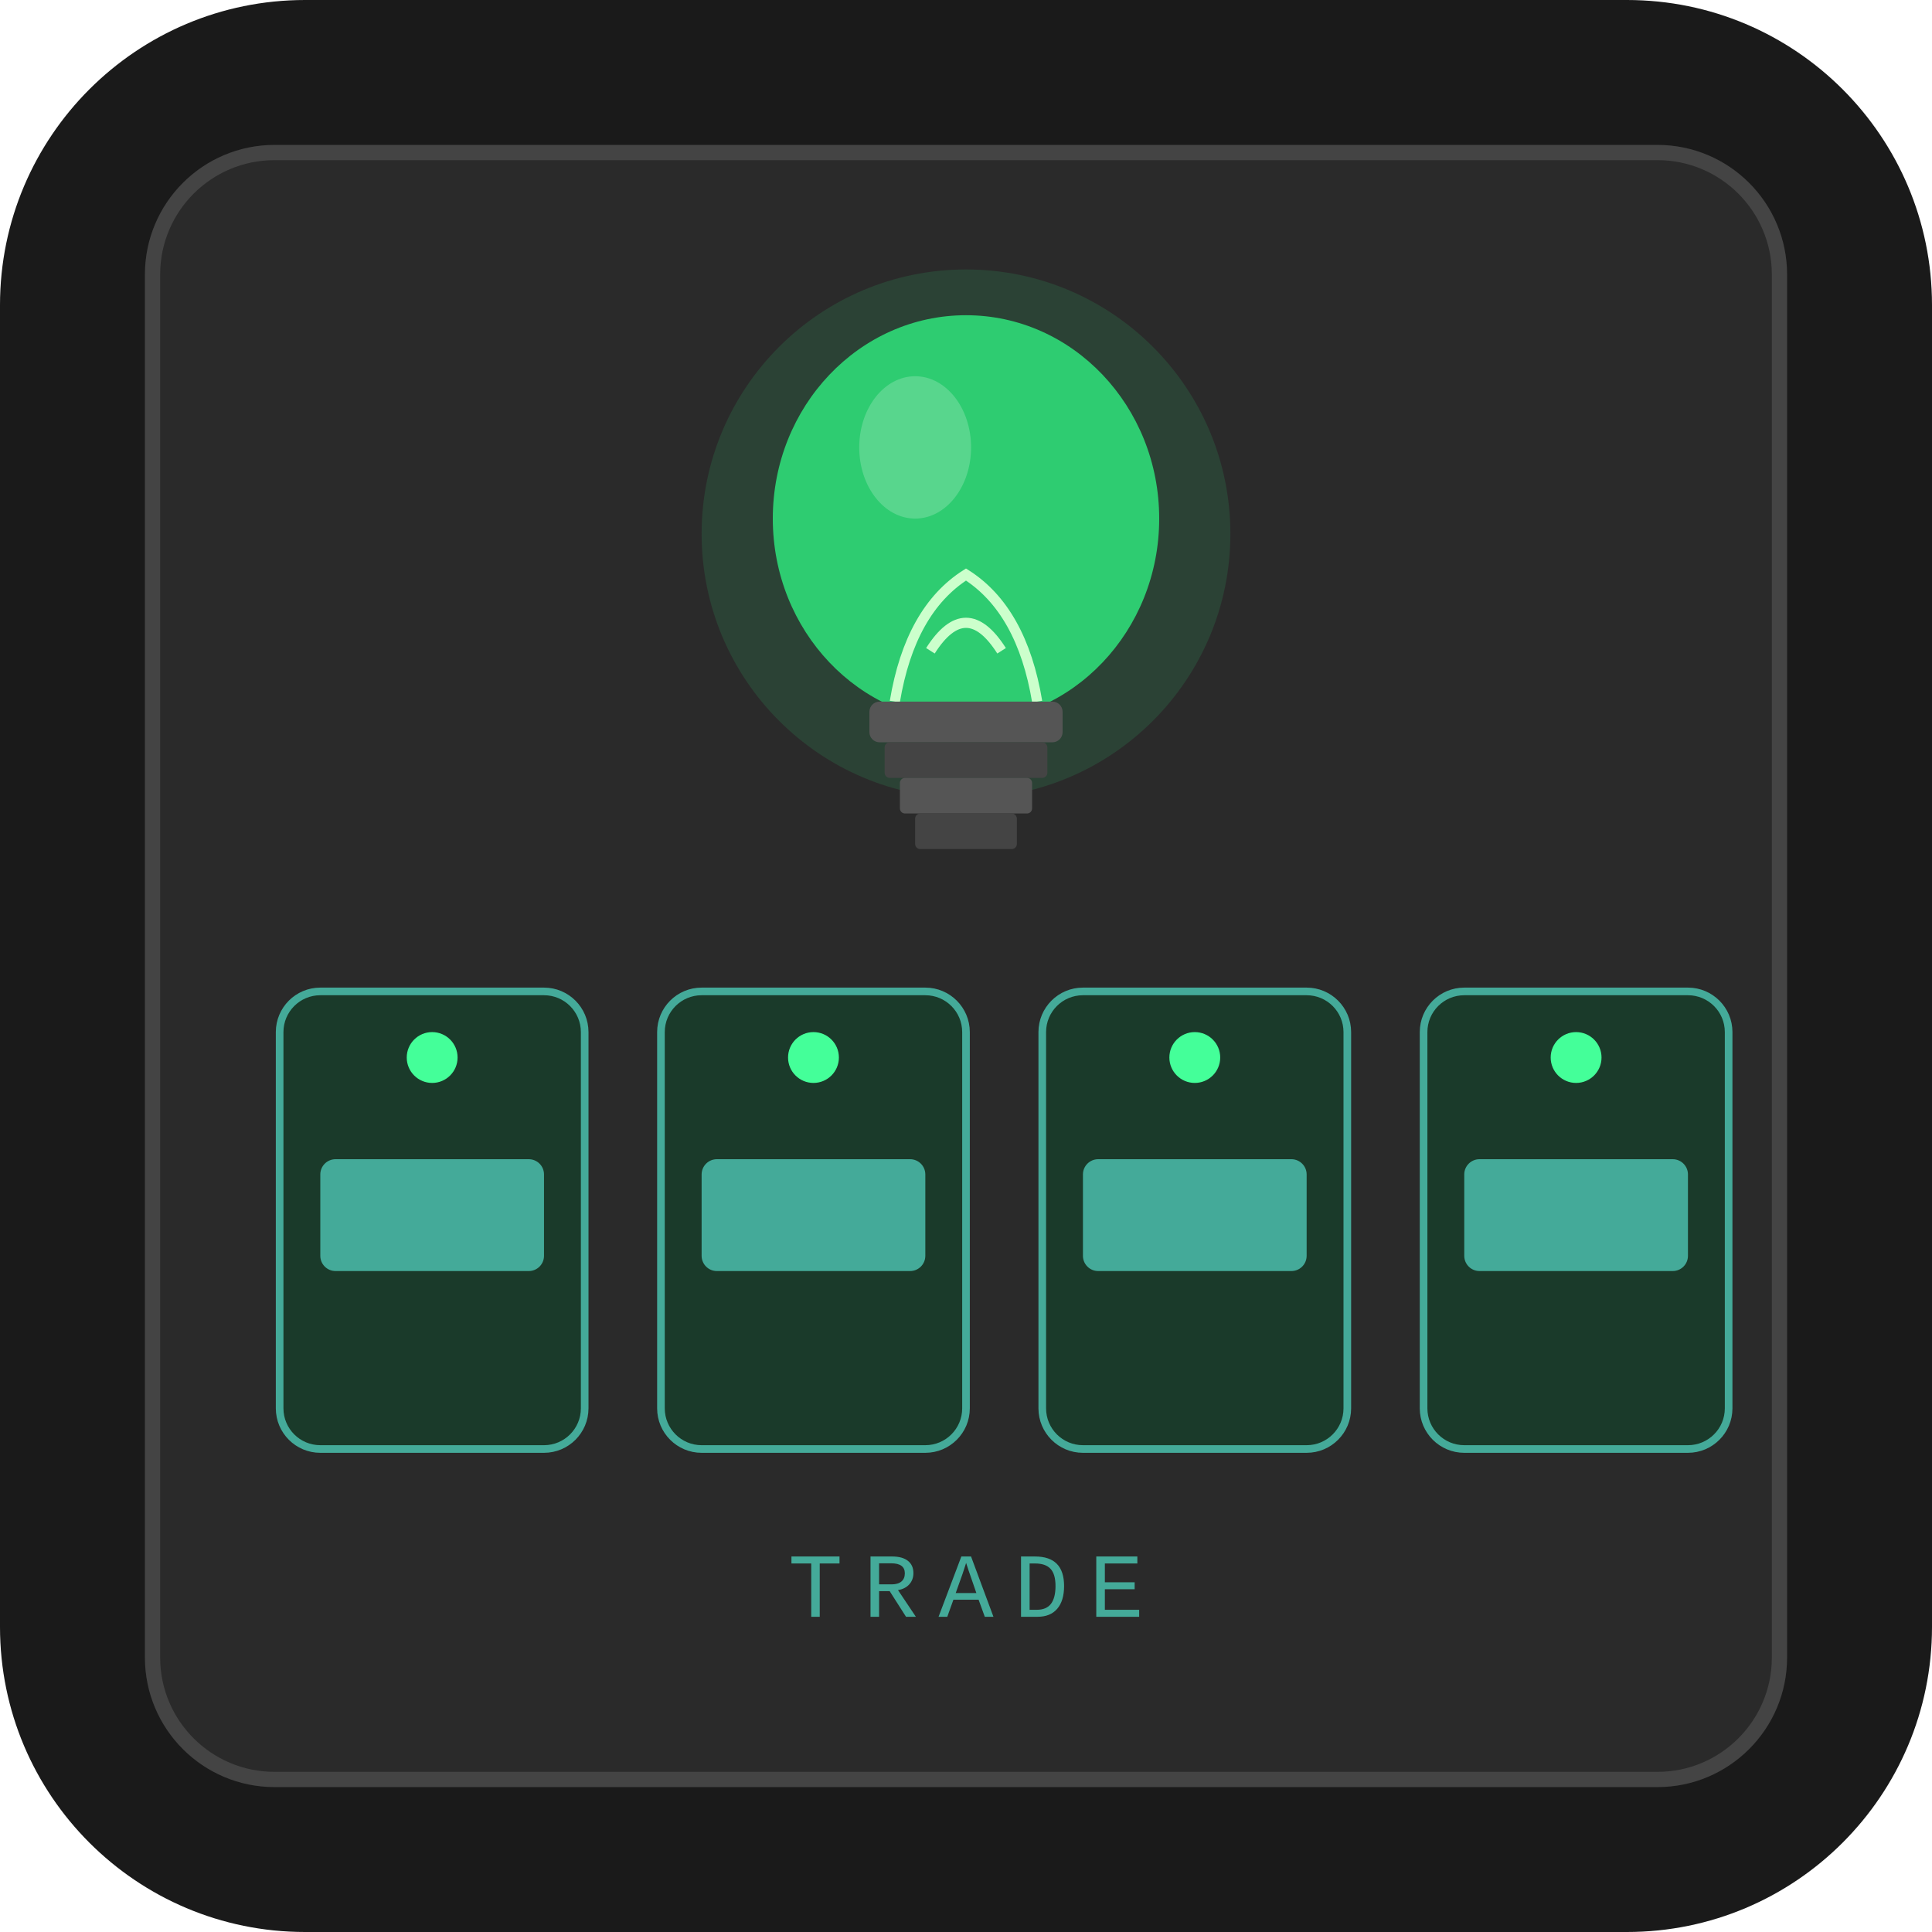
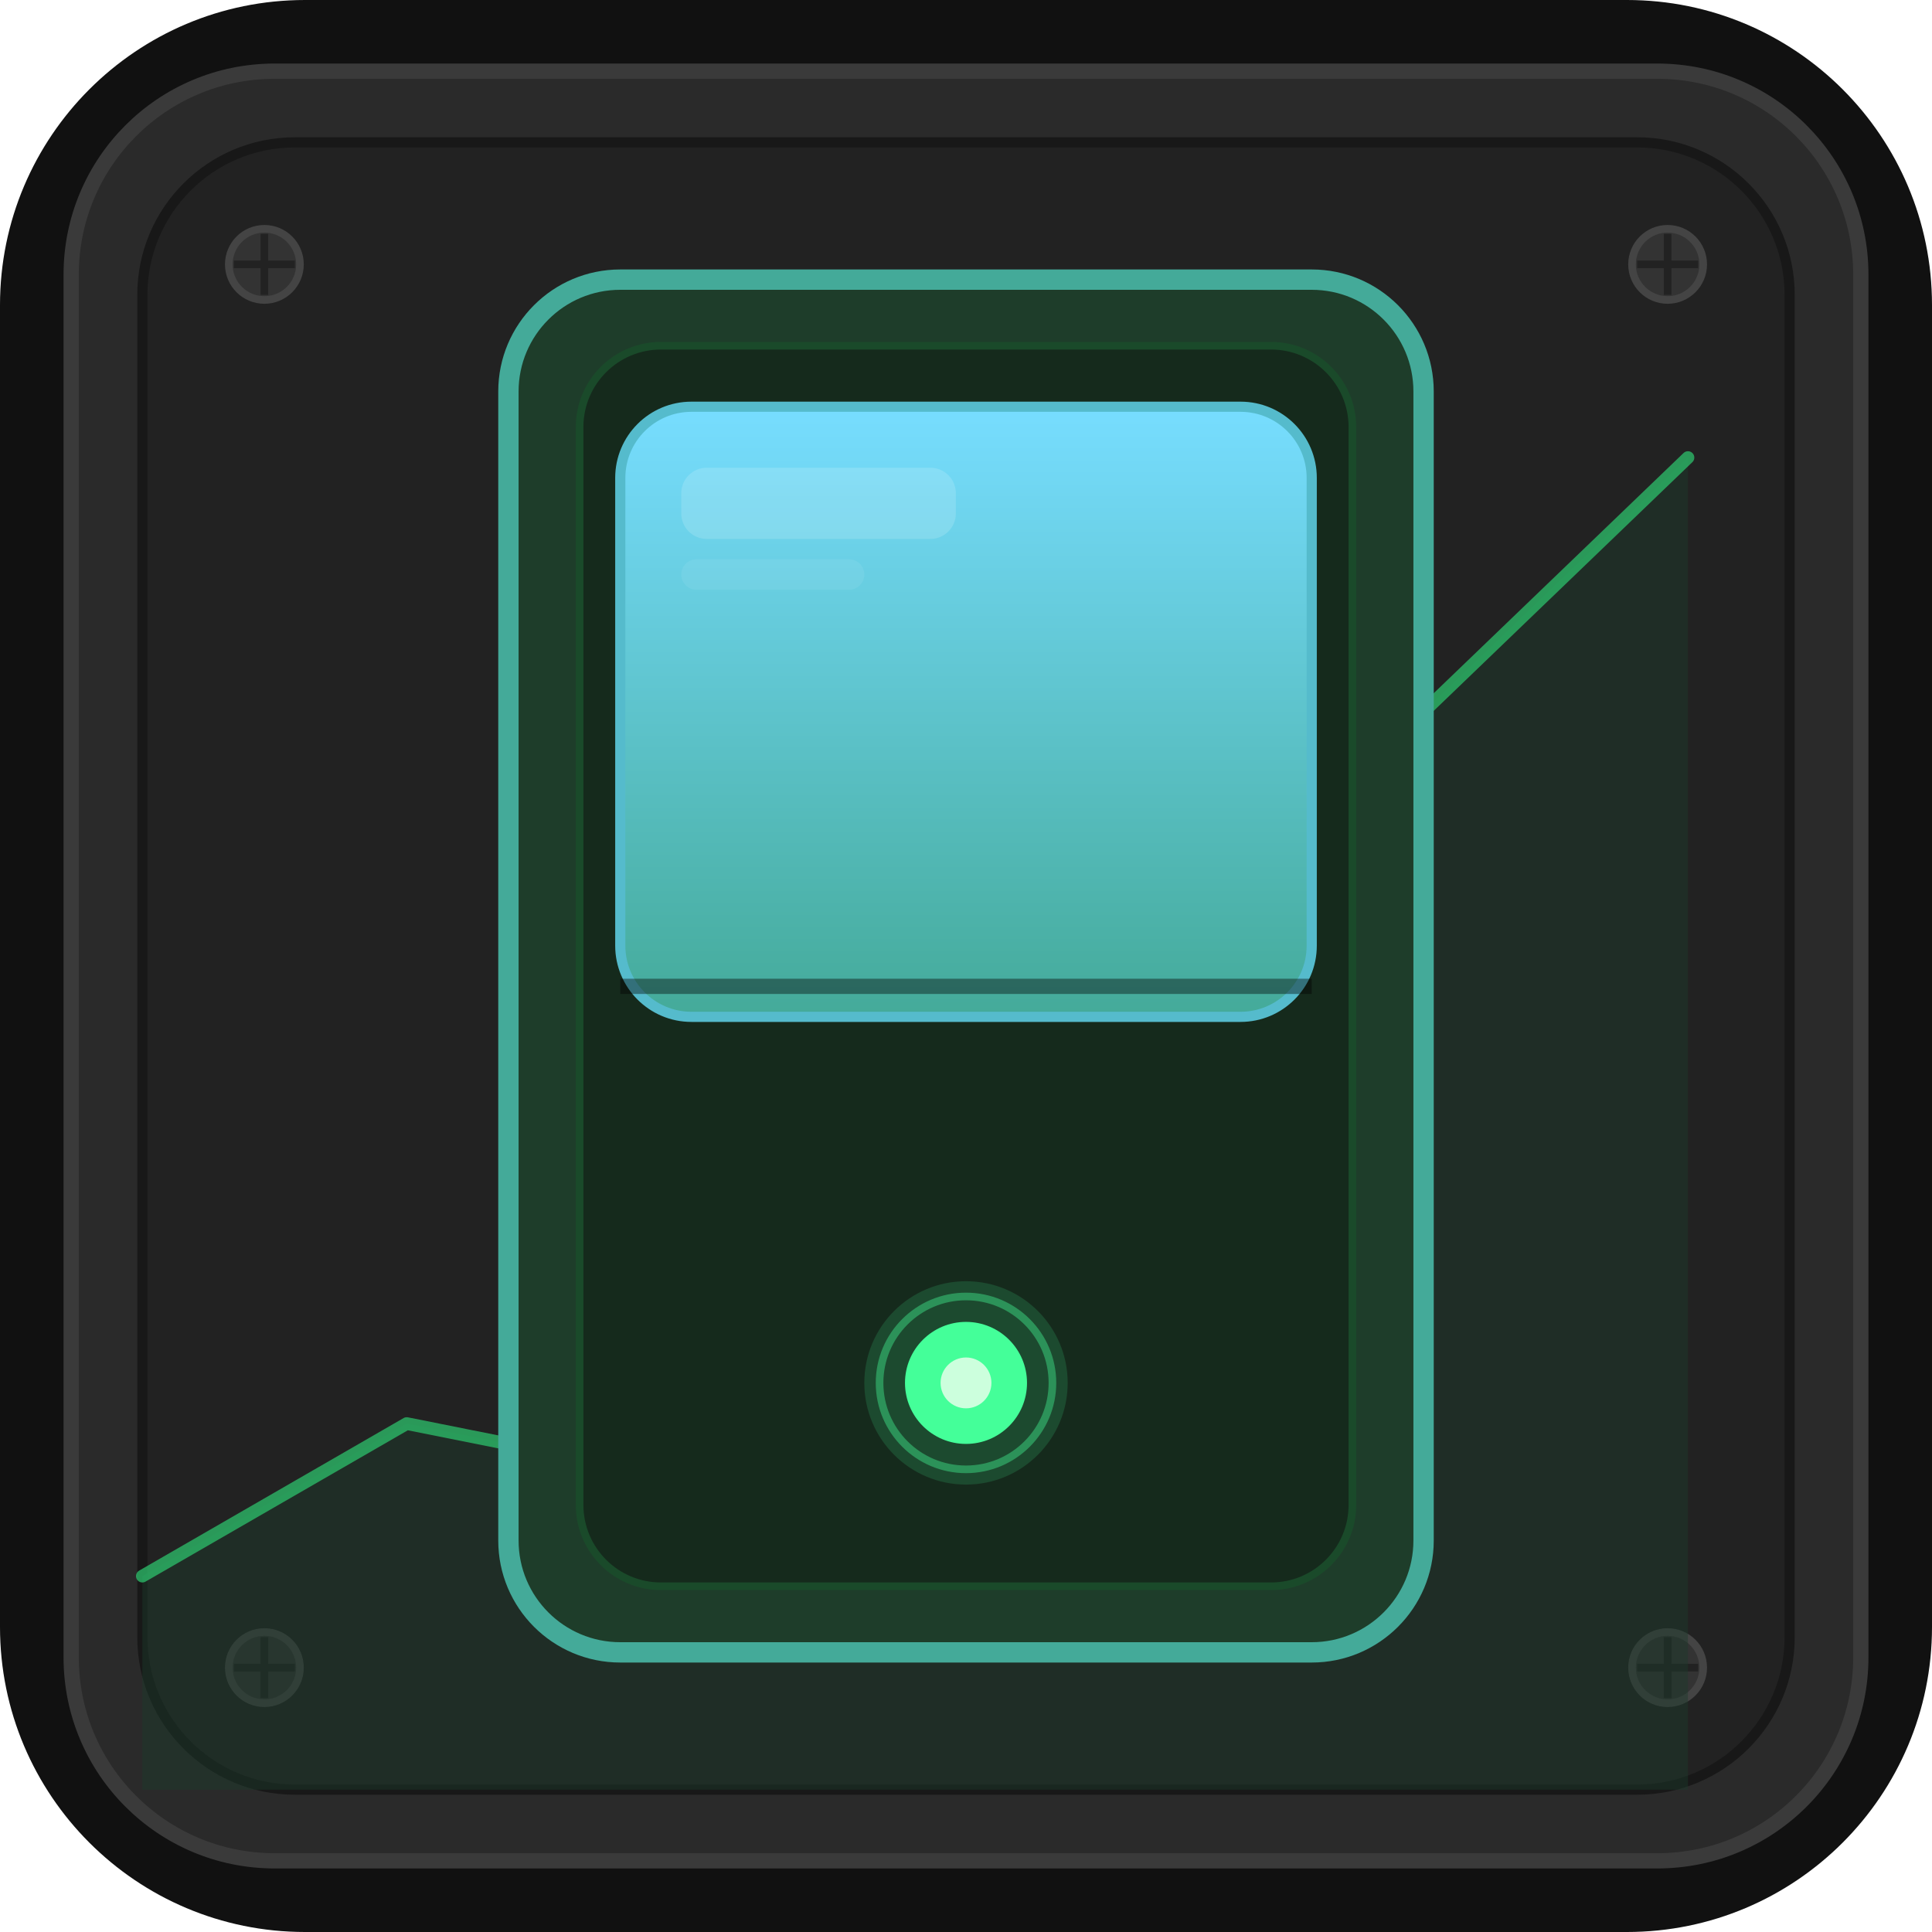
<svg xmlns="http://www.w3.org/2000/svg" width="512" height="512" viewBox="0 0 380 380">
-   <style>
-   .bg { fill: #1a1a1a; }
-   .panel { fill: #2a2a2a; stroke: #444; stroke-width: 3; }
-   .switch-on { fill: #1a3a2a; stroke: #4a9; stroke-width: 1.5; }
-   .lever-on { fill: #4a9; }
-   .bulb-glass { fill: #2ecc71; }
-   .bulb-base { fill: #555; }
-   .bulb-base-dark { fill: #444; }
-   .bulb-glow { fill: #2ecc71; opacity: 0.15; }
-   .filament { stroke: #ccffcc; stroke-width: 2; fill: none; }
-   .dot-on { fill: #4f9; }
- </style>
-   <rect width="380" height="380" rx="60" class="bg" />
-   <rect x="30" y="30" width="320" height="320" rx="24" class="panel" />
-   <circle cx="190" cy="105" r="52" class="bulb-glow" />
-   <ellipse cx="190" cy="102" rx="38" ry="40" class="bulb-glass" />
-   <ellipse cx="180" cy="88" rx="11" ry="14" fill="rgba(255,255,255,0.2)" />
-   <path d="M176 138 Q179 120 190 113 Q201 120 204 138" class="filament" />
-   <path d="M183 128 Q190 117 197 128" class="filament" />
-   <rect x="171" y="138" width="38" height="8" rx="2" class="bulb-base" />
-   <rect x="174" y="146" width="32" height="7" rx="1" class="bulb-base-dark" />
-   <rect x="177" y="153" width="26" height="7" rx="1" class="bulb-base" />
-   <rect x="180" y="160" width="20" height="7" rx="1" class="bulb-base-dark" />
-   <rect x="55" y="195" width="60" height="90" rx="8" class="switch-on" />
-   <circle cx="85" cy="208" r="5" class="dot-on" />
-   <rect x="63" y="228" width="44" height="22" rx="3" class="lever-on" />
-   <rect x="130" y="195" width="60" height="90" rx="8" class="switch-on" />
-   <circle cx="160" cy="208" r="5" class="dot-on" />
-   <rect x="138" y="228" width="44" height="22" rx="3" class="lever-on" />
-   <rect x="205" y="195" width="60" height="90" rx="8" class="switch-on" />
-   <circle cx="235" cy="208" r="5" class="dot-on" />
-   <rect x="213" y="228" width="44" height="22" rx="3" class="lever-on" />
-   <rect x="280" y="195" width="60" height="90" rx="8" class="switch-on" />
-   <circle cx="310" cy="208" r="5" class="dot-on" />
-   <rect x="288" y="228" width="44" height="22" rx="3" class="lever-on" />
-   <text x="190" y="318" text-anchor="middle" font-family="Courier New, monospace" font-size="18" letter-spacing="4" fill="#4a9">TRADE</text>
+   <rect width="380" height="380" rx="60" fill="#111" />
+   <rect x="14" y="14" width="352" height="352" rx="40" fill="#2a2a2a" stroke="#3a3a3a" stroke-width="3" />
+   <rect x="28" y="28" width="324" height="324" rx="30" fill="#222" stroke="#181818" stroke-width="2" />
+   <circle cx="52" cy="52" r="7" fill="#333" stroke="#444" stroke-width="1.5" />
+   <line x1="46" y1="52" x2="58" y2="52" stroke="#222" stroke-width="1.5" />
+   <line x1="52" y1="46" x2="52" y2="58" stroke="#222" stroke-width="1.5" />
+   <circle cx="328" cy="52" r="7" fill="#333" stroke="#444" stroke-width="1.5" />
+   <line x1="322" y1="52" x2="334" y2="52" stroke="#222" stroke-width="1.5" />
+   <line x1="328" y1="46" x2="328" y2="58" stroke="#222" stroke-width="1.5" />
+   <circle cx="52" cy="328" r="7" fill="#333" stroke="#444" stroke-width="1.5" />
+   <line x1="46" y1="328" x2="58" y2="328" stroke="#222" stroke-width="1.5" />
+   <line x1="52" y1="322" x2="52" y2="334" stroke="#222" stroke-width="1.5" />
+   <circle cx="328" cy="328" r="7" fill="#333" stroke="#444" stroke-width="1.5" />
+   <line x1="322" y1="328" x2="334" y2="328" stroke="#222" stroke-width="1.5" />
+   <line x1="328" y1="322" x2="328" y2="334" stroke="#222" stroke-width="1.5" />
+   <path d="M28 310 L80 280 L130 290 L180 240 L230 190 L280 140 L332 90 L332 352 L28 352 Z" fill="#1a3a2a" opacity="0.45" />
+   <path d="M28 310 L80 280 L130 290 L180 240 L230 190 L280 140 L332 90" stroke="#2ecc71" stroke-width="2.5" fill="none" stroke-linecap="round" stroke-linejoin="round" opacity="0.7" />
+   <rect x="100" y="55" width="180" height="270" rx="22" fill="#1e3d2a" stroke="#4a9" stroke-width="4" />
+   <rect x="114" y="68" width="152" height="244" rx="16" fill="#152a1c" stroke="#1a4a2a" stroke-width="1.5" />
+   <rect x="122" y="80" width="136" height="120" rx="14" fill="url(#lg)" stroke="#5bc" stroke-width="2" />
+   <rect x="134" y="92" width="54" height="14" rx="5" fill="rgba(255,255,255,0.15)" />
+   <rect x="134" y="110" width="36" height="6" rx="3" fill="rgba(255,255,255,0.07)" />
+   <line x1="122" y1="194" x2="258" y2="194" stroke="rgba(0,0,0,0.4)" stroke-width="3" />
+   <circle cx="190" cy="272" r="20" fill="#4f9" opacity="0.15" />
+   <circle cx="190" cy="272" r="12" fill="#4f9" />
+   <circle cx="190" cy="272" r="5" fill="#ccffdd" />
+   <circle cx="190" cy="272" r="17" fill="none" stroke="#4f9" stroke-width="1.5" opacity="0.4" />
+   <defs>
+     <linearGradient id="lg" x1="0" y1="0" x2="0" y2="1">
+       <stop offset="0%" stop-color="#7df" />
+       <stop offset="100%" stop-color="#4a9" />
+     </linearGradient>
+   </defs>
</svg>
